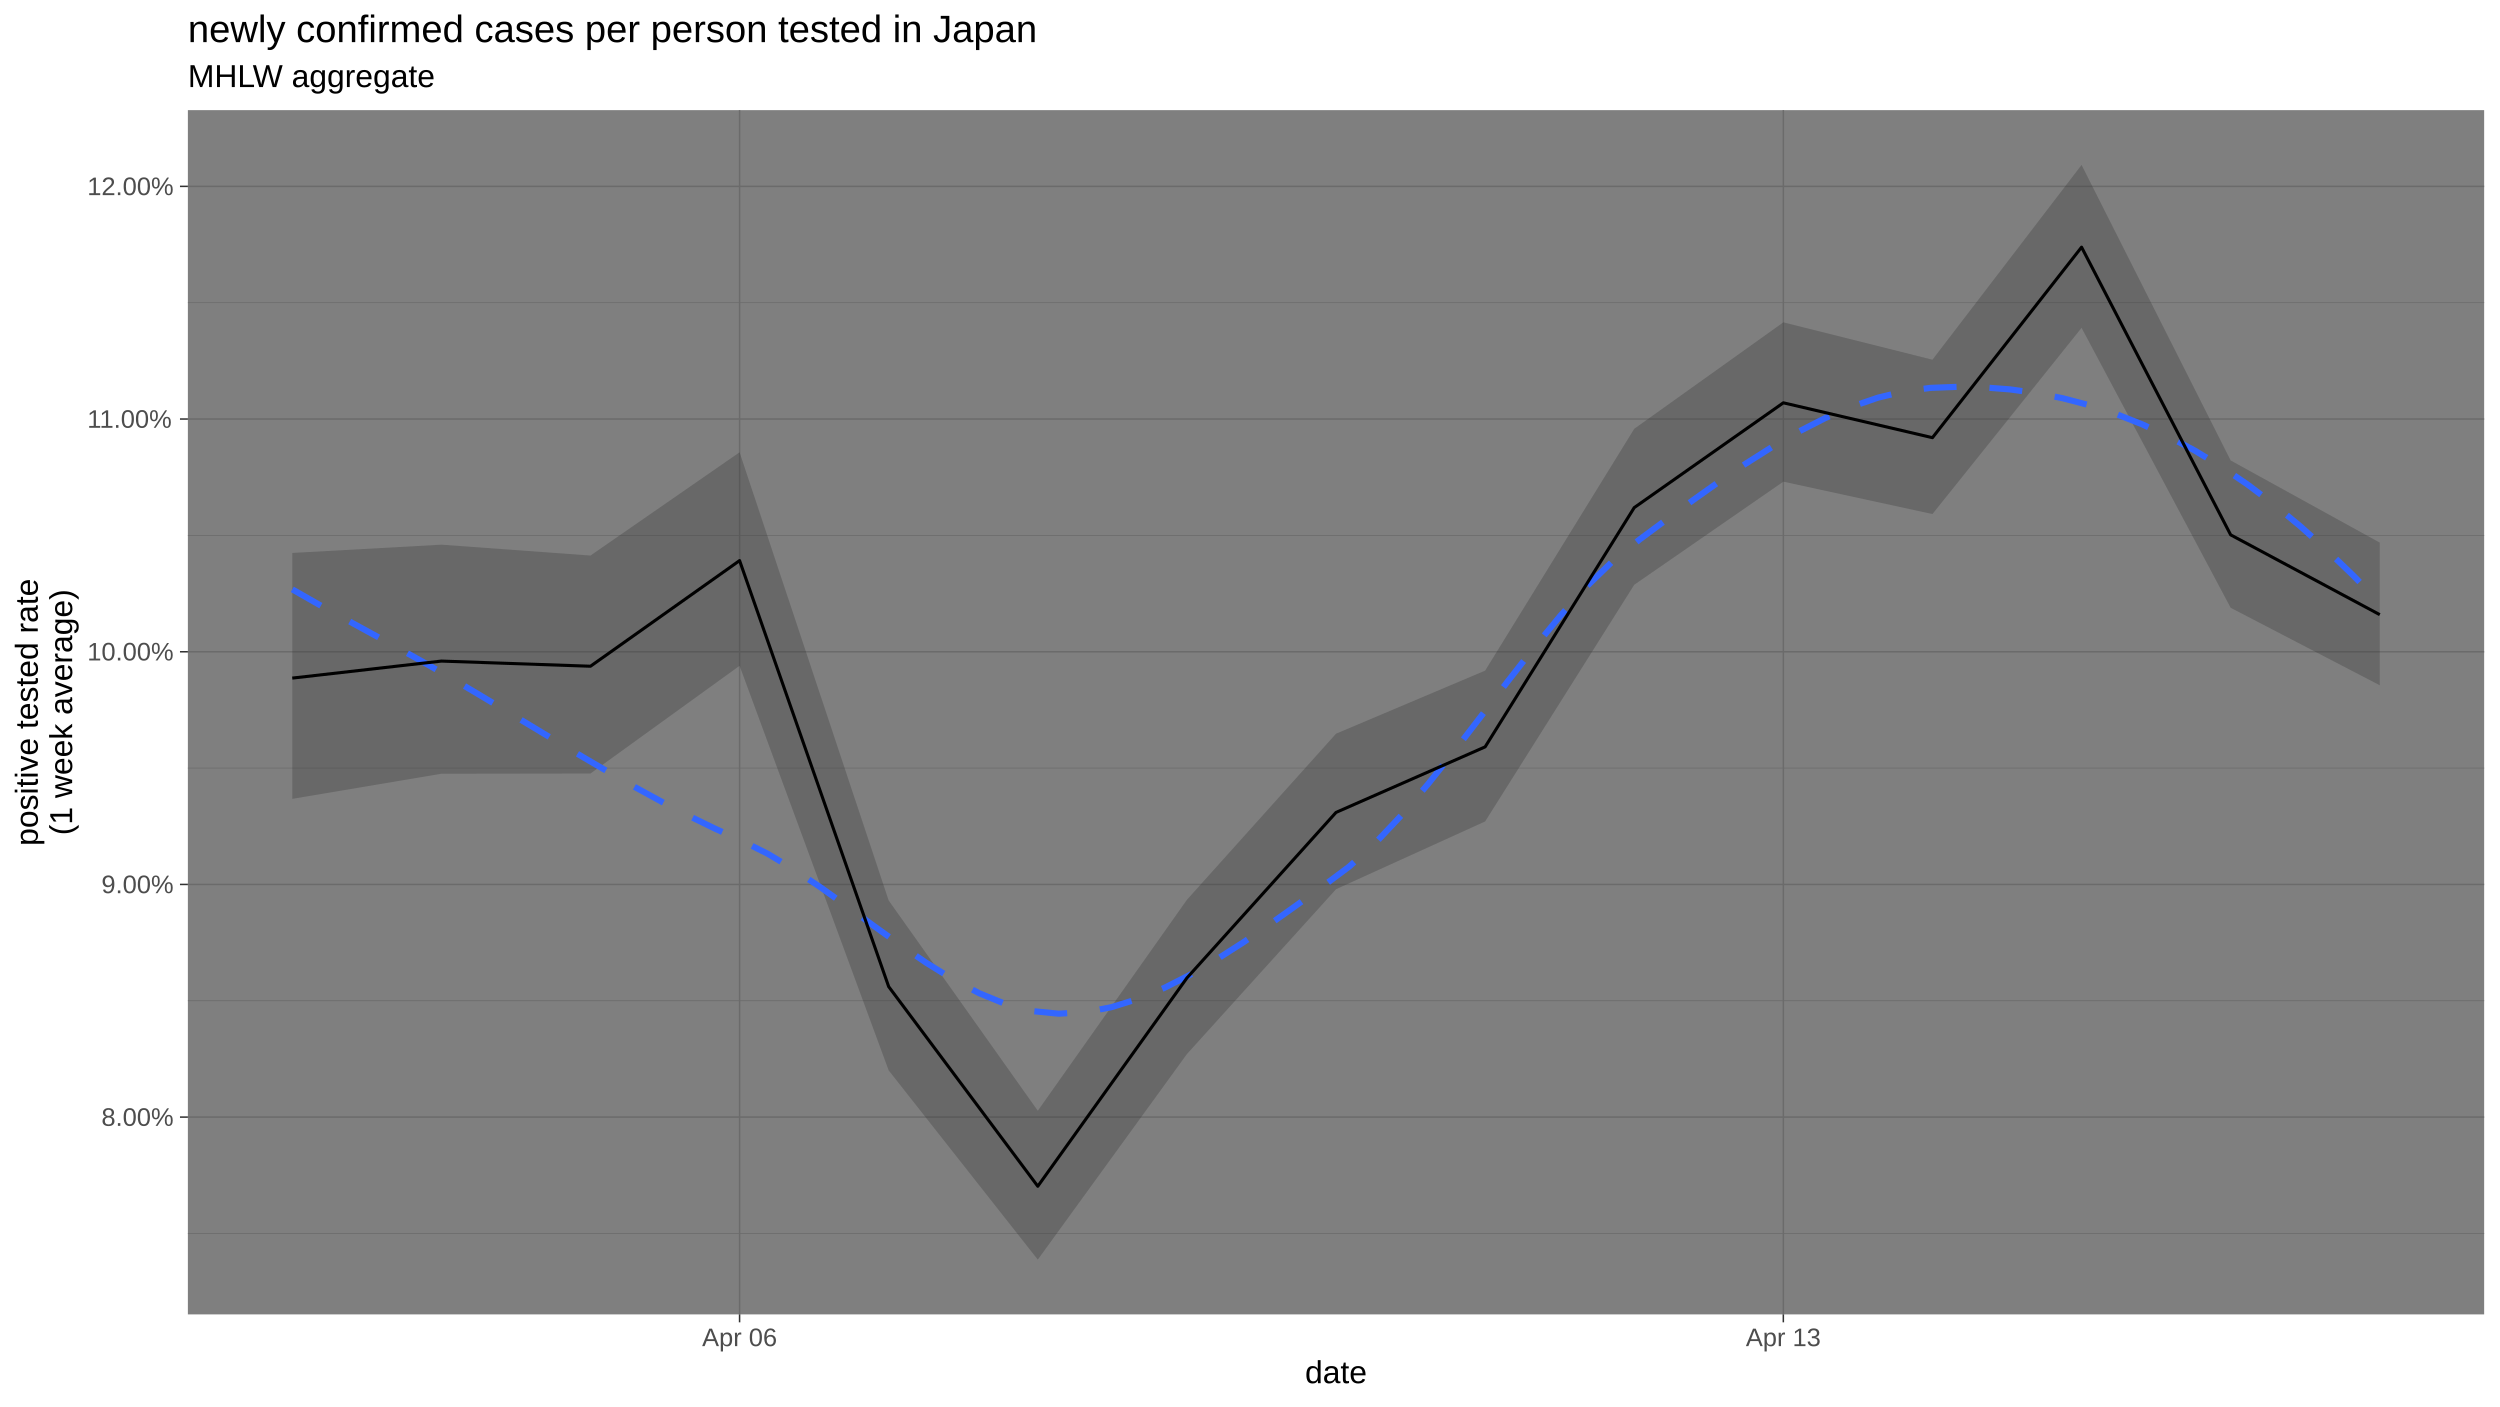
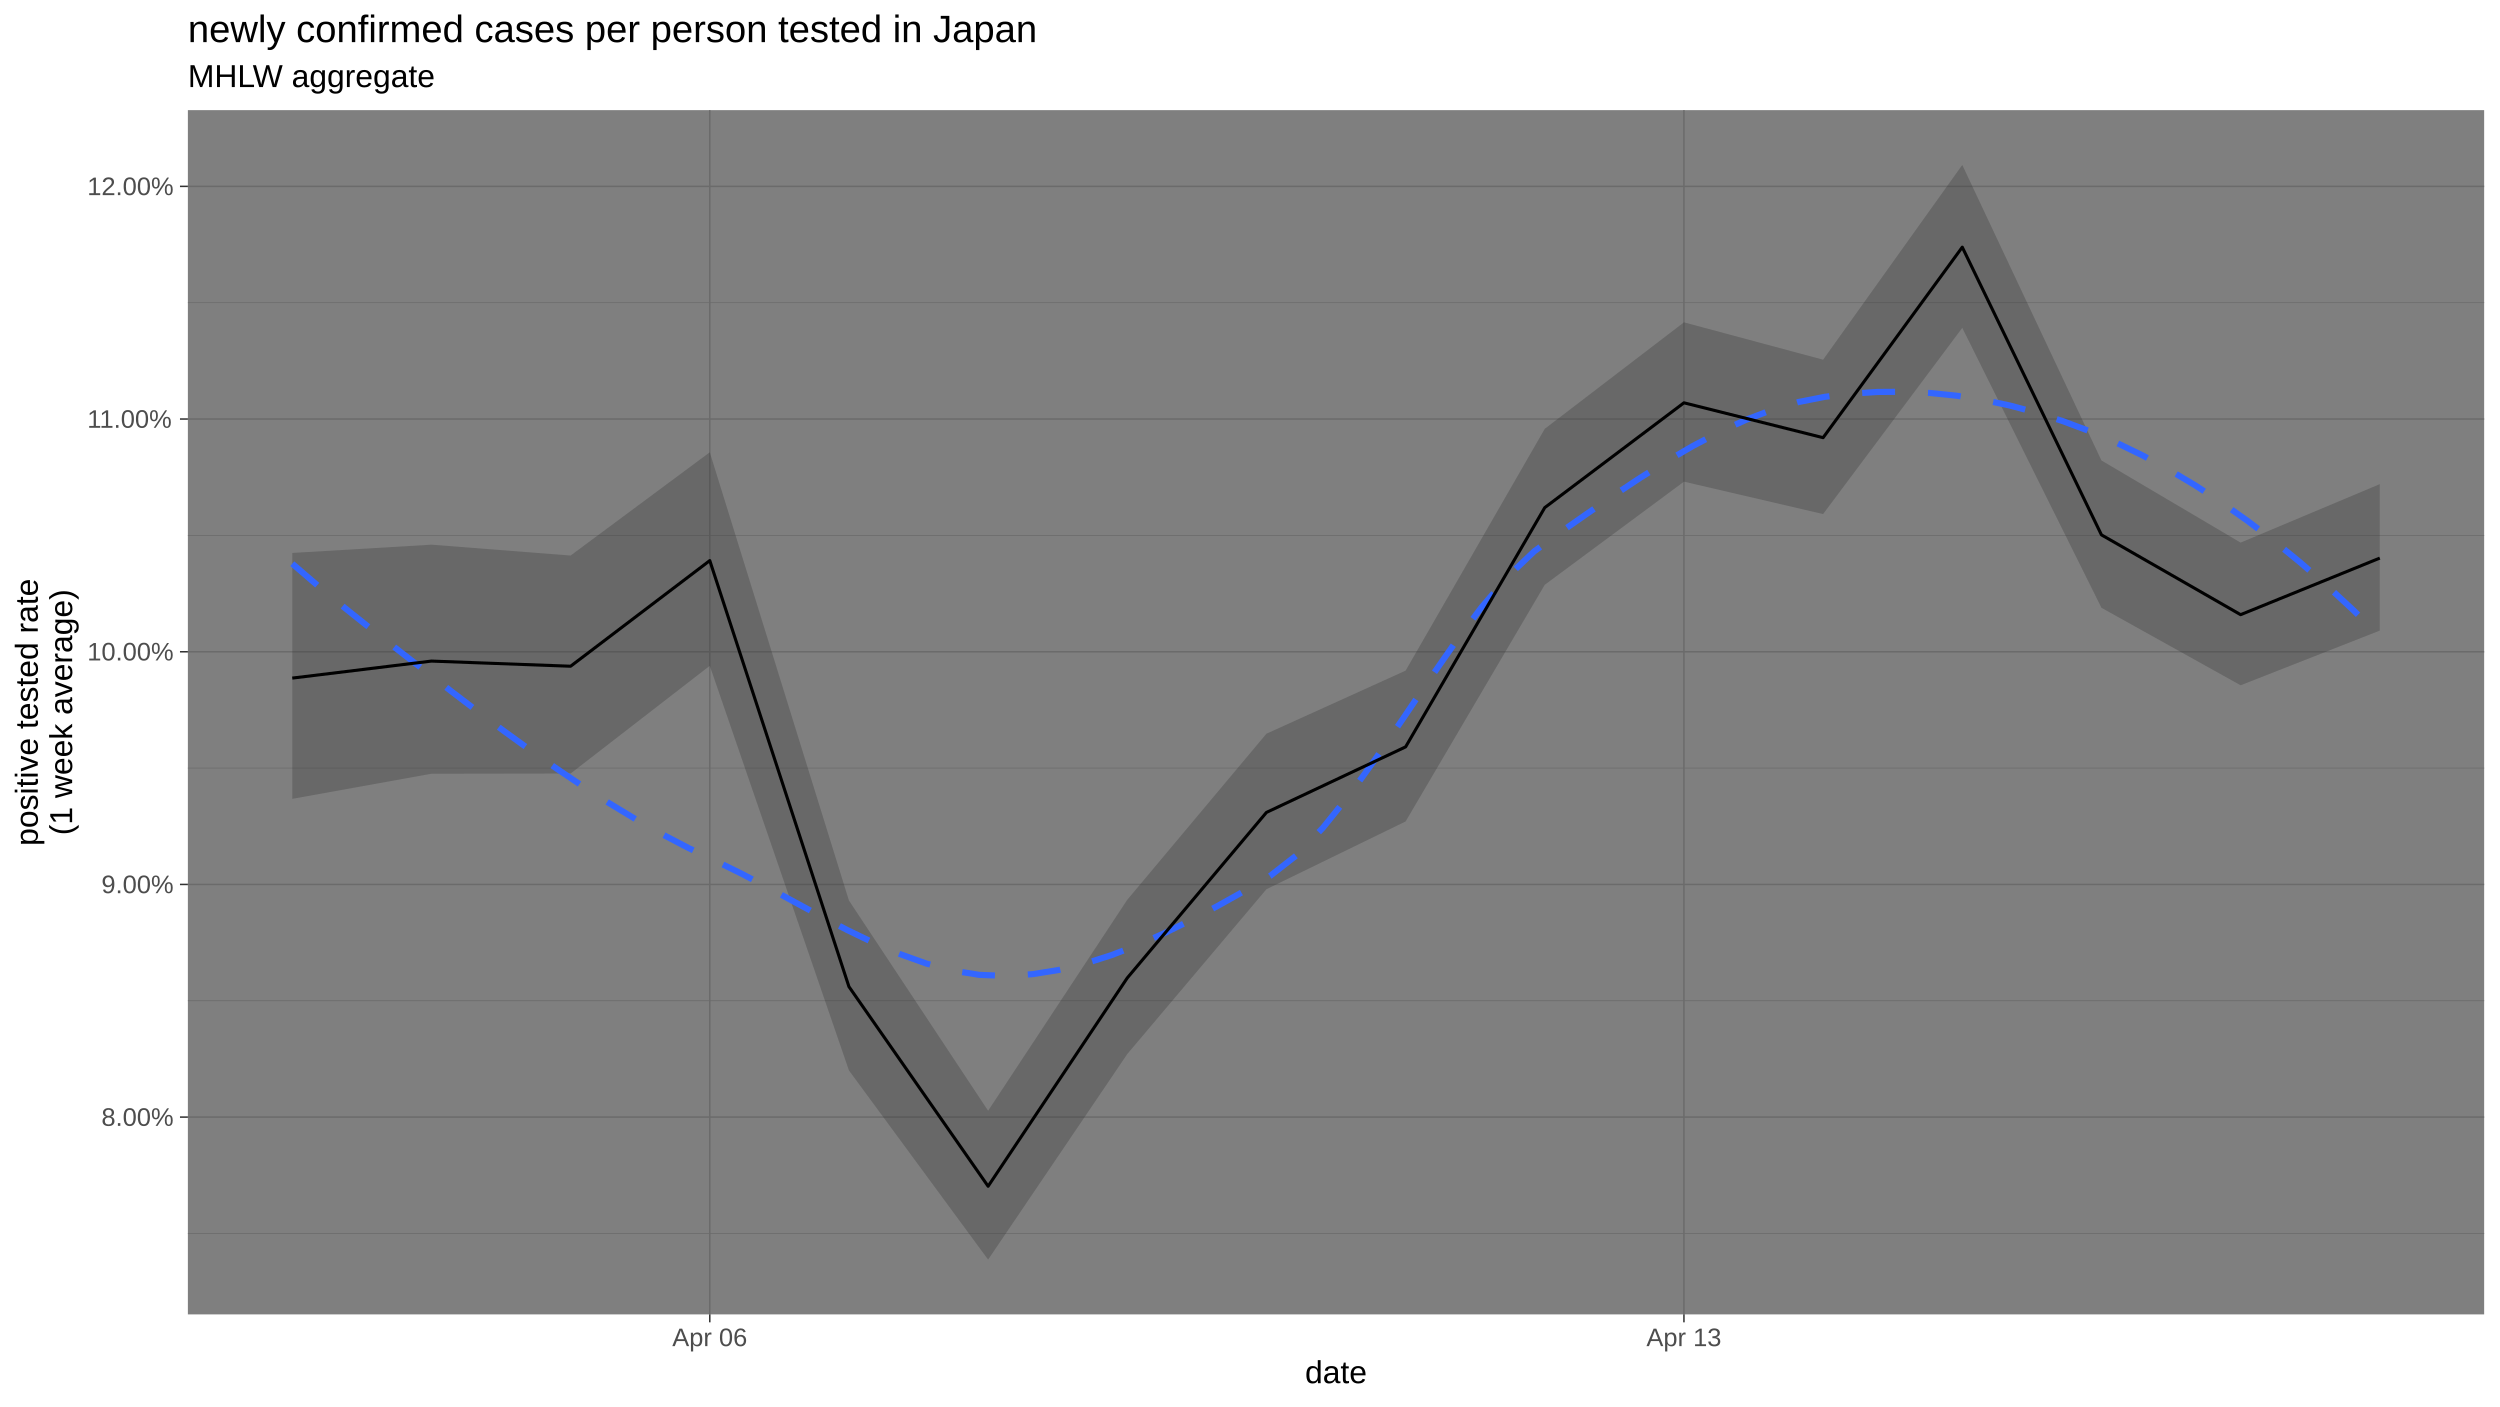
<svg xmlns="http://www.w3.org/2000/svg" viewBox="0 0 864.00 486.00">
  <defs>
    <style type="text/css">
    line, polyline, polygon, path, rect, circle {
      fill: none;
      stroke: #000000;
      stroke-linecap: round;
      stroke-linejoin: round;
      stroke-miterlimit: 10.00;
    }
  </style>
  </defs>
  <rect width="100%" height="100%" style="stroke: none; fill: #FFFFFF;" />
  <rect x="0.00" y="-0" width="864.00" height="486.00" style="stroke-width: 1.07; stroke: #FFFFFF; fill: #FFFFFF;" />
  <defs>
    <clipPath id="cpNjQuOTN8ODU4LjUyfDQ1NC4yNXwzOC4wNw==">
      <rect x="64.93" y="38.07" width="793.59" height="416.18" />
    </clipPath>
  </defs>
  <rect x="64.93" y="38.07" width="793.59" height="416.18" style="stroke-width: 1.07; stroke: none; fill: #7F7F7F;" clip-path="url(#cpNjQuOTN8ODU4LjUyfDQ1NC4yNXwzOC4wNw==)" />
  <polyline points="64.93,426.28 858.52,426.28 " style="stroke-width: 0.27; stroke: #6B6B6B; stroke-linecap: butt;" clip-path="url(#cpNjQuOTN8ODU4LjUyfDQ1NC4yNXwzOC4wNw==)" />
  <polyline points="64.93,345.86 858.52,345.86 " style="stroke-width: 0.27; stroke: #6B6B6B; stroke-linecap: butt;" clip-path="url(#cpNjQuOTN8ODU4LjUyfDQ1NC4yNXwzOC4wNw==)" />
  <polyline points="64.93,265.45 858.52,265.45 " style="stroke-width: 0.27; stroke: #6B6B6B; stroke-linecap: butt;" clip-path="url(#cpNjQuOTN8ODU4LjUyfDQ1NC4yNXwzOC4wNw==)" />
  <polyline points="64.93,185.03 858.52,185.03 " style="stroke-width: 0.27; stroke: #6B6B6B; stroke-linecap: butt;" clip-path="url(#cpNjQuOTN8ODU4LjUyfDQ1NC4yNXwzOC4wNw==)" />
  <polyline points="64.93,104.61 858.52,104.61 " style="stroke-width: 0.27; stroke: #6B6B6B; stroke-linecap: butt;" clip-path="url(#cpNjQuOTN8ODU4LjUyfDQ1NC4yNXwzOC4wNw==)" />
  <polyline points="64.93,386.07 858.52,386.07 " style="stroke-width: 0.53; stroke: #6B6B6B; stroke-linecap: butt;" clip-path="url(#cpNjQuOTN8ODU4LjUyfDQ1NC4yNXwzOC4wNw==)" />
  <polyline points="64.93,305.65 858.52,305.65 " style="stroke-width: 0.53; stroke: #6B6B6B; stroke-linecap: butt;" clip-path="url(#cpNjQuOTN8ODU4LjUyfDQ1NC4yNXwzOC4wNw==)" />
  <polyline points="64.93,225.24 858.52,225.24 " style="stroke-width: 0.53; stroke: #6B6B6B; stroke-linecap: butt;" clip-path="url(#cpNjQuOTN8ODU4LjUyfDQ1NC4yNXwzOC4wNw==)" />
  <polyline points="64.93,144.82 858.52,144.82 " style="stroke-width: 0.53; stroke: #6B6B6B; stroke-linecap: butt;" clip-path="url(#cpNjQuOTN8ODU4LjUyfDQ1NC4yNXwzOC4wNw==)" />
  <polyline points="64.93,64.40 858.52,64.40 " style="stroke-width: 0.53; stroke: #6B6B6B; stroke-linecap: butt;" clip-path="url(#cpNjQuOTN8ODU4LjUyfDQ1NC4yNXwzOC4wNw==)" />
-   <polyline points="255.60,454.25 255.60,38.07 " style="stroke-width: 0.53; stroke: #6B6B6B; stroke-linecap: butt;" clip-path="url(#cpNjQuOTN8ODU4LjUyfDQ1NC4yNXwzOC4wNw==)" />
-   <polyline points="616.32,454.25 616.32,38.07 " style="stroke-width: 0.53; stroke: #6B6B6B; stroke-linecap: butt;" clip-path="url(#cpNjQuOTN8ODU4LjUyfDQ1NC4yNXwzOC4wNw==)" />
-   <polygon points="101.01,191.09 152.54,188.23 204.07,191.99 255.60,156.30 307.13,311.20 358.66,383.87 410.20,310.96 461.73,253.56 513.26,231.76 564.79,148.19 616.32,111.39 667.85,124.31 719.39,56.99 770.92,159.13 822.45,187.52 822.45,236.84 770.92,210.06 719.39,113.31 667.85,177.67 616.32,166.47 564.79,202.11 513.26,283.90 461.73,307.32 410.20,364.29 358.66,435.33 307.13,369.94 255.60,230.10 204.07,267.33 152.54,267.41 101.01,276.09 " style="stroke-width: 1.07; stroke: none; fill: #333333; fill-opacity: 0.30;" clip-path="url(#cpNjQuOTN8ODU4LjUyfDQ1NC4yNXwzOC4wNw==)" />
-   <polyline points="101.01,203.68 110.14,208.89 119.27,213.95 128.40,218.94 137.54,223.94 146.67,229.04 155.80,234.29 164.93,239.69 174.06,245.17 183.20,250.69 192.33,256.19 201.46,261.64 210.59,266.99 219.73,272.18 228.86,277.18 237.99,281.93 247.12,286.39 256.25,290.52 265.39,295.10 274.52,300.58 283.65,306.71 292.78,313.24 301.91,319.93 311.05,326.52 320.18,332.78 329.31,338.44 338.44,343.27 347.58,347.02 356.71,349.43 365.84,350.33 374.97,349.83 384.10,348.09 393.24,345.24 402.37,341.42 411.50,336.78 420.63,331.47 429.77,325.62 438.90,319.38 448.03,312.89 457.16,306.30 466.29,299.49 475.43,291.21 484.56,281.53 493.69,270.78 502.82,259.29 511.95,247.41 521.09,235.46 530.22,223.78 539.35,212.70 548.48,202.56 557.62,193.68 566.75,186.37 575.88,179.60 585.01,172.93 594.14,166.45 603.28,160.27 612.41,154.49 621.54,149.22 630.67,144.55 639.81,140.60 648.94,137.46 658.07,135.25 667.20,134.05 676.33,133.70 685.47,133.87 694.60,134.57 703.73,135.82 712.86,137.63 721.99,140.02 731.13,143.01 740.26,146.62 749.39,150.85 758.52,155.72 767.66,161.26 776.79,167.47 785.92,174.37 795.05,181.93 804.18,190.13 813.32,198.93 822.45,208.32 " style="stroke-width: 2.13; stroke: #3366FF; stroke-dasharray: 11.38,11.38; stroke-linecap: butt;" clip-path="url(#cpNjQuOTN8ODU4LjUyfDQ1NC4yNXwzOC4wNw==)" />
-   <polyline points="101.01,234.35 152.54,228.47 204.07,230.25 255.60,193.74 307.13,340.99 358.66,409.97 410.20,337.98 461.73,280.77 513.26,258.12 564.79,175.43 616.32,139.21 667.85,151.26 719.39,85.42 770.92,184.85 822.45,212.43 " style="stroke-width: 1.07; stroke-linecap: butt;" clip-path="url(#cpNjQuOTN8ODU4LjUyfDQ1NC4yNXwzOC4wNw==)" />
+   <polyline points="245.30,454.25 245.30,38.07 " style="stroke-width: 0.53; stroke: #6B6B6B; stroke-linecap: butt;" clip-path="url(#cpNjQuOTN8ODU4LjUyfDQ1NC4yNXwzOC4wNw==)" />
+   <polyline points="581.97,454.25 581.97,38.07 " style="stroke-width: 0.53; stroke: #6B6B6B; stroke-linecap: butt;" clip-path="url(#cpNjQuOTN8ODU4LjUyfDQ1NC4yNXwzOC4wNw==)" />
+   <polygon points="101.01,191.09 149.10,188.23 197.20,191.99 245.30,156.30 293.39,311.20 341.49,383.87 389.58,310.96 437.68,253.56 485.78,231.76 533.87,148.19 581.97,111.39 630.06,124.31 678.16,56.99 726.26,159.13 774.35,187.52 822.45,167.31 822.45,217.94 774.35,236.84 726.26,210.06 678.16,113.31 630.06,177.67 581.97,166.47 533.87,202.11 485.78,283.90 437.68,307.32 389.58,364.29 341.49,435.33 293.39,369.94 245.30,230.10 197.20,267.33 149.10,267.41 101.01,276.09 " style="stroke-width: 1.07; stroke: none; fill: #333333; fill-opacity: 0.30;" clip-path="url(#cpNjQuOTN8ODU4LjUyfDQ1NC4yNXwzOC4wNw==)" />
+   <polyline points="101.01,194.81 110.14,202.67 119.27,210.19 128.40,217.48 137.54,224.62 146.67,231.70 155.80,238.78 164.93,245.75 174.06,252.57 183.20,259.20 192.33,265.61 201.46,271.76 210.59,277.62 219.73,283.15 228.86,288.32 237.99,293.09 247.12,297.44 256.25,301.93 265.39,306.74 274.52,311.69 283.65,316.63 292.78,321.40 301.91,325.82 311.05,329.74 320.18,333.01 329.31,335.45 338.44,336.91 347.58,337.27 356.71,336.69 365.84,335.24 374.97,333.02 384.10,330.10 393.24,326.58 402.37,322.53 411.50,318.04 420.63,313.20 429.77,308.08 438.90,302.76 448.03,295.63 457.16,286.13 466.29,274.79 475.43,262.17 484.56,248.83 493.69,235.31 502.82,222.18 511.95,209.97 521.09,199.24 530.22,190.55 539.35,183.91 548.48,177.53 557.62,171.26 566.75,165.21 575.88,159.48 585.01,154.16 594.14,149.35 603.28,145.14 612.41,141.64 621.54,138.94 630.67,137.14 639.81,136.05 648.94,135.46 658.07,135.39 667.20,135.83 676.33,136.77 685.47,138.21 694.60,140.15 703.73,142.59 712.86,145.52 721.99,148.95 731.13,152.86 740.26,157.29 749.39,162.21 758.52,167.65 767.66,173.59 776.79,180.04 785.92,186.99 795.05,194.45 804.18,202.41 813.32,210.88 822.45,219.85 " style="stroke-width: 2.13; stroke: #3366FF; stroke-dasharray: 11.38,11.38; stroke-linecap: butt;" clip-path="url(#cpNjQuOTN8ODU4LjUyfDQ1NC4yNXwzOC4wNw==)" />
+   <polyline points="101.01,234.35 149.10,228.47 197.20,230.25 245.30,193.74 293.39,340.99 341.49,409.97 389.58,337.98 437.68,280.77 485.78,258.12 533.87,175.43 581.97,139.21 630.06,151.26 678.16,85.42 726.26,184.85 774.35,212.43 822.45,192.88 " style="stroke-width: 1.07; stroke-linecap: butt;" clip-path="url(#cpNjQuOTN8ODU4LjUyfDQ1NC4yNXwzOC4wNw==)" />
  <defs>
    <clipPath id="cpMC4wMHw4NjQuMDB8NDg2LjAwfDAuMDA=">
      <rect x="0.00" y="0.00" width="864.00" height="486.00" />
    </clipPath>
  </defs>
  <g clip-path="url(#cpMC4wMHw4NjQuMDB8NDg2LjAwfDAuMDA=)">
    <text x="35.05" y="389.10" style="font-size: 8.80px; fill: #4D4D4D; font-family: Liberation Sans;" textLength="24.95px" lengthAdjust="spacingAndGlyphs">8.00%</text>
  </g>
  <g clip-path="url(#cpMC4wMHw4NjQuMDB8NDg2LjAwfDAuMDA=)">
    <text x="35.05" y="308.68" style="font-size: 8.80px; fill: #4D4D4D; font-family: Liberation Sans;" textLength="24.95px" lengthAdjust="spacingAndGlyphs">9.00%</text>
  </g>
  <g clip-path="url(#cpMC4wMHw4NjQuMDB8NDg2LjAwfDAuMDA=)">
    <text x="30.16" y="228.26" style="font-size: 8.80px; fill: #4D4D4D; font-family: Liberation Sans;" textLength="29.85px" lengthAdjust="spacingAndGlyphs">10.00%</text>
  </g>
  <g clip-path="url(#cpMC4wMHw4NjQuMDB8NDg2LjAwfDAuMDA=)">
    <text x="30.16" y="147.85" style="font-size: 8.80px; fill: #4D4D4D; font-family: Liberation Sans;" textLength="29.85px" lengthAdjust="spacingAndGlyphs">11.00%</text>
  </g>
  <g clip-path="url(#cpMC4wMHw4NjQuMDB8NDg2LjAwfDAuMDA=)">
    <text x="30.16" y="67.43" style="font-size: 8.80px; fill: #4D4D4D; font-family: Liberation Sans;" textLength="29.85px" lengthAdjust="spacingAndGlyphs">12.00%</text>
  </g>
  <polyline points="62.20,386.07 64.93,386.07 " style="stroke-width: 0.53; stroke: #333333; stroke-linecap: butt;" clip-path="url(#cpMC4wMHw4NjQuMDB8NDg2LjAwfDAuMDA=)" />
  <polyline points="62.20,305.65 64.93,305.65 " style="stroke-width: 0.53; stroke: #333333; stroke-linecap: butt;" clip-path="url(#cpMC4wMHw4NjQuMDB8NDg2LjAwfDAuMDA=)" />
  <polyline points="62.20,225.24 64.93,225.24 " style="stroke-width: 0.53; stroke: #333333; stroke-linecap: butt;" clip-path="url(#cpMC4wMHw4NjQuMDB8NDg2LjAwfDAuMDA=)" />
  <polyline points="62.20,144.82 64.93,144.82 " style="stroke-width: 0.53; stroke: #333333; stroke-linecap: butt;" clip-path="url(#cpMC4wMHw4NjQuMDB8NDg2LjAwfDAuMDA=)" />
  <polyline points="62.20,64.40 64.93,64.40 " style="stroke-width: 0.53; stroke: #333333; stroke-linecap: butt;" clip-path="url(#cpMC4wMHw4NjQuMDB8NDg2LjAwfDAuMDA=)" />
-   <polyline points="255.60,456.99 255.60,454.25 " style="stroke-width: 0.53; stroke: #333333; stroke-linecap: butt;" clip-path="url(#cpMC4wMHw4NjQuMDB8NDg2LjAwfDAuMDA=)" />
-   <polyline points="616.32,456.99 616.32,454.25 " style="stroke-width: 0.53; stroke: #333333; stroke-linecap: butt;" clip-path="url(#cpMC4wMHw4NjQuMDB8NDg2LjAwfDAuMDA=)" />
+   <polyline points="245.30,456.99 245.30,454.25 " style="stroke-width: 0.53; stroke: #333333; stroke-linecap: butt;" clip-path="url(#cpMC4wMHw4NjQuMDB8NDg2LjAwfDAuMDA=)" />
+   <polyline points="581.97,456.99 581.97,454.25 " style="stroke-width: 0.53; stroke: #333333; stroke-linecap: butt;" clip-path="url(#cpMC4wMHw4NjQuMDB8NDg2LjAwfDAuMDA=)" />
  <g clip-path="url(#cpMC4wMHw4NjQuMDB8NDg2LjAwfDAuMDA=)">
-     <text x="242.64" y="465.23" style="font-size: 8.80px; fill: #4D4D4D; font-family: Liberation Sans;" textLength="25.93px" lengthAdjust="spacingAndGlyphs">Apr 06</text>
+     <text x="232.33" y="465.23" style="font-size: 8.80px; fill: #4D4D4D; font-family: Liberation Sans;" textLength="25.93px" lengthAdjust="spacingAndGlyphs">Apr 06</text>
  </g>
  <g clip-path="url(#cpMC4wMHw4NjQuMDB8NDg2LjAwfDAuMDA=)">
-     <text x="603.36" y="465.23" style="font-size: 8.80px; fill: #4D4D4D; font-family: Liberation Sans;" textLength="25.93px" lengthAdjust="spacingAndGlyphs">Apr 13</text>
+     <text x="569.00" y="465.23" style="font-size: 8.80px; fill: #4D4D4D; font-family: Liberation Sans;" textLength="25.93px" lengthAdjust="spacingAndGlyphs">Apr 13</text>
  </g>
  <g clip-path="url(#cpMC4wMHw4NjQuMDB8NDg2LjAwfDAuMDA=)">
    <text x="451.02" y="478.03" style="font-size: 11.00px; font-family: Liberation Sans;" textLength="21.41px" lengthAdjust="spacingAndGlyphs">date</text>
  </g>
  <g clip-path="url(#cpMC4wMHw4NjQuMDB8NDg2LjAwfDAuMDA=)">
    <text transform="translate(13.05,292.32) rotate(-90)" style="font-size: 11.00px; font-family: Liberation Sans;" textLength="92.33px" lengthAdjust="spacingAndGlyphs">positive tested rate</text>
  </g>
  <g clip-path="url(#cpMC4wMHw4NjQuMDB8NDg2LjAwfDAuMDA=)">
    <text transform="translate(24.93,288.65) rotate(-90)" style="font-size: 11.00px; font-family: Liberation Sans;" textLength="84.99px" lengthAdjust="spacingAndGlyphs">(1 week average)</text>
  </g>
  <g clip-path="url(#cpMC4wMHw4NjQuMDB8NDg2LjAwfDAuMDA=)">
    <text x="64.93" y="30.10" style="font-size: 11.00px; font-family: Liberation Sans;" textLength="86.21px" lengthAdjust="spacingAndGlyphs">MHLW aggregate</text>
  </g>
  <g clip-path="url(#cpMC4wMHw4NjQuMDB8NDg2LjAwfDAuMDA=)">
    <text x="64.93" y="14.56" style="font-size: 13.20px; font-family: Liberation Sans;" textLength="293.49px" lengthAdjust="spacingAndGlyphs">newly confirmed cases per person tested in Japan</text>
  </g>
</svg>
